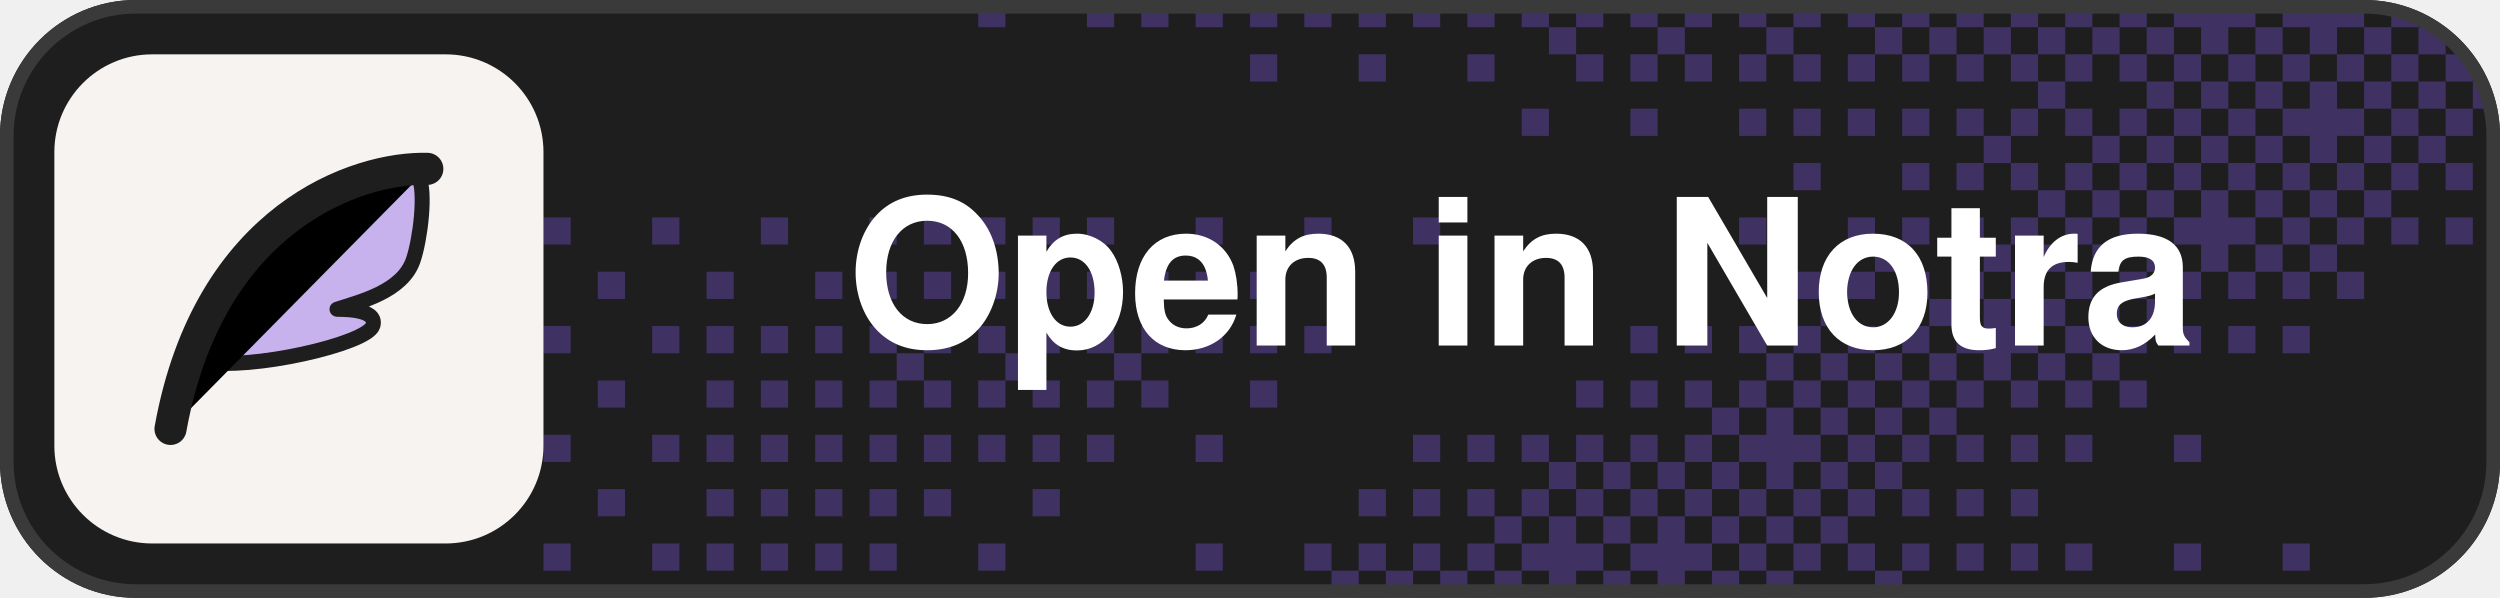
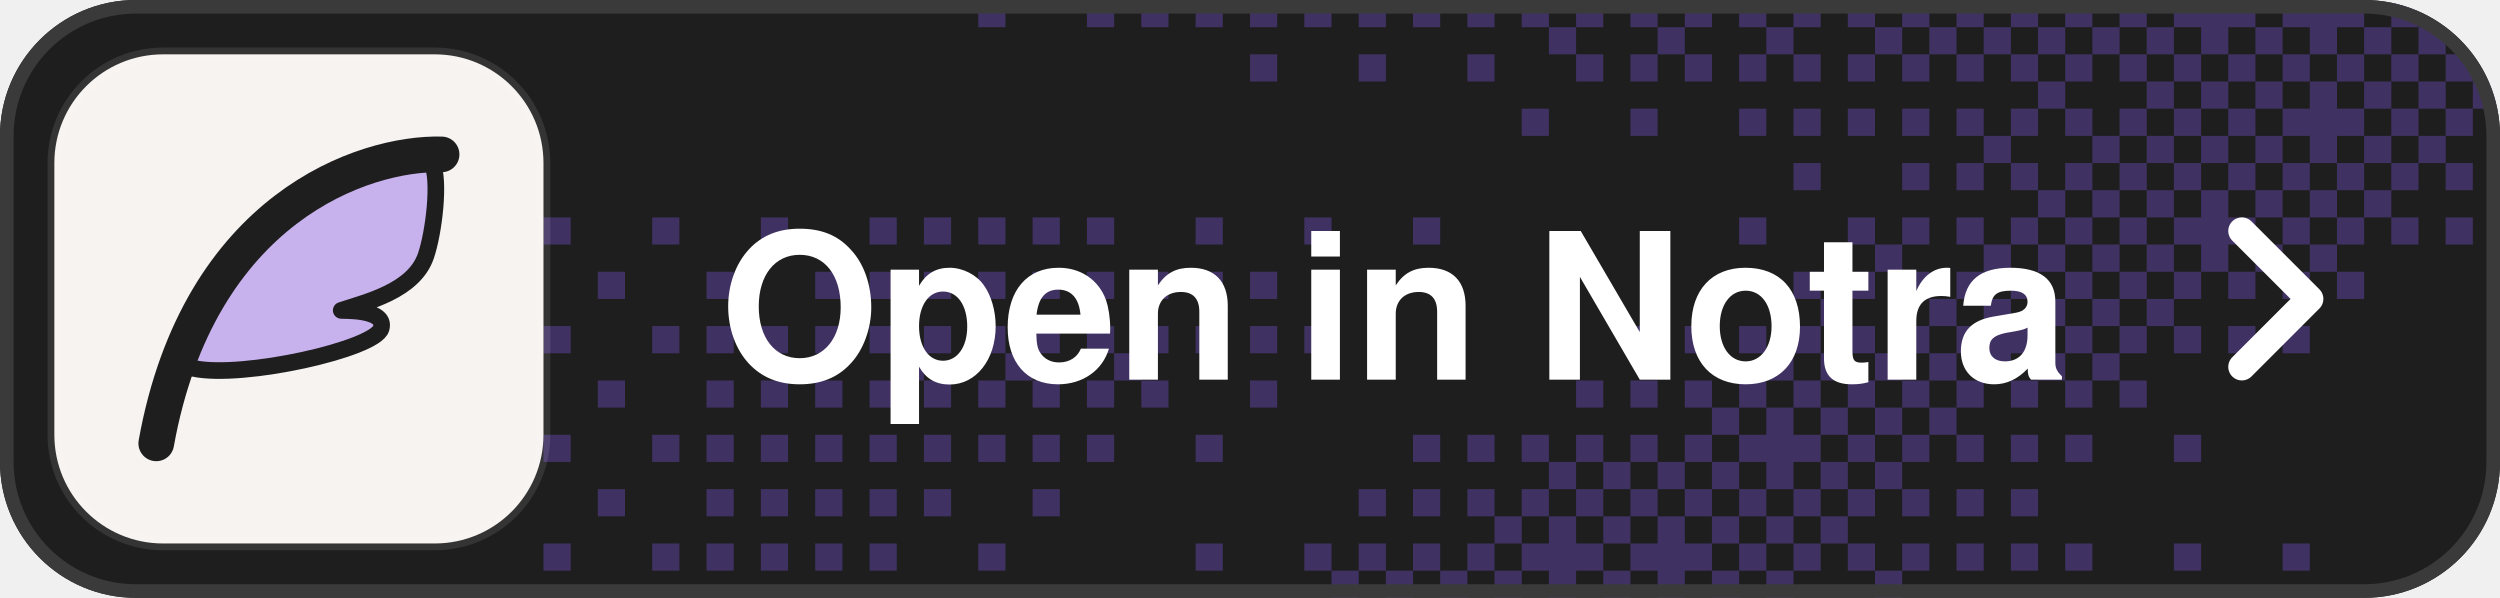
<svg xmlns="http://www.w3.org/2000/svg" width="184" height="44" viewBox="0 0 184 44" role="img" aria-label="Open in Notra">
  <defs>
    <clipPath id="c">
      <rect x="0" y="0" width="184" height="44" rx="10" />
    </clipPath>
  </defs>
  <rect x="0" y="0" width="184" height="44" rx="10" fill="#1e1e1e" />
  <path clip-path="url(#c)" fill="#8b5cf6" fill-opacity="0.32" d="M72 0h2v2h-2zM80 0h2v2h-2zM84 0h2v2h-2zM88 0h2v2h-2zM92 0h2v2h-2zM96 0h2v2h-2zM100 0h2v2h-2zM104 0h2v2h-2zM108 0h2v2h-2zM112 0h2v2h-2zM116 0h2v2h-2zM120 0h2v2h-2zM124 0h2v2h-2zM128 0h2v2h-2zM132 0h2v2h-2zM136 0h2v2h-2zM140 0h2v2h-2zM144 0h2v2h-2zM148 0h2v2h-2zM152 0h2v2h-2zM156 0h2v2h-2zM160 0h2v2h-2zM162 0h2v2h-2zM164 0h2v2h-2zM168 0h2v2h-2zM170 0h2v2h-2zM172 0h2v2h-2zM176 0h2v2h-2zM180 0h2v2h-2zM114 2h2v2h-2zM122 2h2v2h-2zM130 2h2v2h-2zM138 2h2v2h-2zM142 2h2v2h-2zM146 2h2v2h-2zM150 2h2v2h-2zM154 2h2v2h-2zM158 2h2v2h-2zM162 2h2v2h-2zM166 2h2v2h-2zM170 2h2v2h-2zM174 2h2v2h-2zM178 2h2v2h-2zM182 2h2v2h-2zM92 4h2v2h-2zM100 4h2v2h-2zM108 4h2v2h-2zM116 4h2v2h-2zM120 4h2v2h-2zM124 4h2v2h-2zM128 4h2v2h-2zM132 4h2v2h-2zM136 4h2v2h-2zM140 4h2v2h-2zM144 4h2v2h-2zM148 4h2v2h-2zM152 4h2v2h-2zM156 4h2v2h-2zM160 4h2v2h-2zM164 4h2v2h-2zM168 4h2v2h-2zM172 4h2v2h-2zM176 4h2v2h-2zM180 4h2v2h-2zM150 6h2v2h-2zM158 6h2v2h-2zM162 6h2v2h-2zM166 6h2v2h-2zM170 6h2v2h-2zM174 6h2v2h-2zM178 6h2v2h-2zM182 6h2v2h-2zM112 8h2v2h-2zM120 8h2v2h-2zM128 8h2v2h-2zM132 8h2v2h-2zM136 8h2v2h-2zM140 8h2v2h-2zM144 8h2v2h-2zM148 8h2v2h-2zM152 8h2v2h-2zM156 8h2v2h-2zM160 8h2v2h-2zM164 8h2v2h-2zM168 8h2v2h-2zM170 8h2v2h-2zM172 8h2v2h-2zM176 8h2v2h-2zM180 8h2v2h-2zM146 10h2v2h-2zM154 10h2v2h-2zM158 10h2v2h-2zM162 10h2v2h-2zM166 10h2v2h-2zM170 10h2v2h-2zM174 10h2v2h-2zM178 10h2v2h-2zM132 12h2v2h-2zM140 12h2v2h-2zM144 12h2v2h-2zM148 12h2v2h-2zM152 12h2v2h-2zM156 12h2v2h-2zM160 12h2v2h-2zM164 12h2v2h-2zM168 12h2v2h-2zM172 12h2v2h-2zM176 12h2v2h-2zM180 12h2v2h-2zM150 14h2v2h-2zM154 14h2v2h-2zM158 14h2v2h-2zM162 14h2v2h-2zM166 14h2v2h-2zM170 14h2v2h-2zM174 14h2v2h-2zM40 16h2v2h-2zM48 16h2v2h-2zM56 16h2v2h-2zM64 16h2v2h-2zM68 16h2v2h-2zM72 16h2v2h-2zM76 16h2v2h-2zM80 16h2v2h-2zM88 16h2v2h-2zM96 16h2v2h-2zM104 16h2v2h-2zM128 16h2v2h-2zM136 16h2v2h-2zM140 16h2v2h-2zM144 16h2v2h-2zM148 16h2v2h-2zM152 16h2v2h-2zM156 16h2v2h-2zM160 16h2v2h-2zM162 16h2v2h-2zM164 16h2v2h-2zM168 16h2v2h-2zM172 16h2v2h-2zM176 16h2v2h-2zM180 16h2v2h-2zM138 18h2v2h-2zM146 18h2v2h-2zM150 18h2v2h-2zM154 18h2v2h-2zM158 18h2v2h-2zM162 18h2v2h-2zM166 18h2v2h-2zM170 18h2v2h-2zM44 20h2v2h-2zM52 20h2v2h-2zM60 20h2v2h-2zM64 20h2v2h-2zM68 20h2v2h-2zM72 20h2v2h-2zM76 20h2v2h-2zM80 20h2v2h-2zM84 20h2v2h-2zM88 20h2v2h-2zM92 20h2v2h-2zM132 20h2v2h-2zM136 20h2v2h-2zM140 20h2v2h-2zM144 20h2v2h-2zM148 20h2v2h-2zM152 20h2v2h-2zM156 20h2v2h-2zM160 20h2v2h-2zM164 20h2v2h-2zM168 20h2v2h-2zM172 20h2v2h-2zM134 22h2v2h-2zM142 22h2v2h-2zM146 22h2v2h-2zM150 22h2v2h-2zM154 22h2v2h-2zM158 22h2v2h-2zM40 24h2v2h-2zM48 24h2v2h-2zM52 24h2v2h-2zM56 24h2v2h-2zM60 24h2v2h-2zM64 24h2v2h-2zM68 24h2v2h-2zM72 24h2v2h-2zM76 24h2v2h-2zM80 24h2v2h-2zM84 24h2v2h-2zM88 24h2v2h-2zM92 24h2v2h-2zM96 24h2v2h-2zM120 24h2v2h-2zM124 24h2v2h-2zM128 24h2v2h-2zM132 24h2v2h-2zM136 24h2v2h-2zM140 24h2v2h-2zM144 24h2v2h-2zM146 24h2v2h-2zM148 24h2v2h-2zM152 24h2v2h-2zM156 24h2v2h-2zM160 24h2v2h-2zM164 24h2v2h-2zM168 24h2v2h-2zM66 26h2v2h-2zM74 26h2v2h-2zM82 26h2v2h-2zM130 26h2v2h-2zM134 26h2v2h-2zM138 26h2v2h-2zM142 26h2v2h-2zM146 26h2v2h-2zM150 26h2v2h-2zM154 26h2v2h-2zM44 28h2v2h-2zM52 28h2v2h-2zM56 28h2v2h-2zM60 28h2v2h-2zM64 28h2v2h-2zM68 28h2v2h-2zM72 28h2v2h-2zM76 28h2v2h-2zM80 28h2v2h-2zM84 28h2v2h-2zM92 28h2v2h-2zM116 28h2v2h-2zM120 28h2v2h-2zM124 28h2v2h-2zM128 28h2v2h-2zM132 28h2v2h-2zM136 28h2v2h-2zM140 28h2v2h-2zM144 28h2v2h-2zM148 28h2v2h-2zM152 28h2v2h-2zM156 28h2v2h-2zM126 30h2v2h-2zM130 30h2v2h-2zM134 30h2v2h-2zM138 30h2v2h-2zM142 30h2v2h-2zM40 32h2v2h-2zM48 32h2v2h-2zM52 32h2v2h-2zM56 32h2v2h-2zM60 32h2v2h-2zM64 32h2v2h-2zM68 32h2v2h-2zM72 32h2v2h-2zM76 32h2v2h-2zM80 32h2v2h-2zM88 32h2v2h-2zM104 32h2v2h-2zM108 32h2v2h-2zM112 32h2v2h-2zM116 32h2v2h-2zM120 32h2v2h-2zM124 32h2v2h-2zM128 32h2v2h-2zM130 32h2v2h-2zM132 32h2v2h-2zM136 32h2v2h-2zM140 32h2v2h-2zM144 32h2v2h-2zM148 32h2v2h-2zM152 32h2v2h-2zM160 32h2v2h-2zM114 34h2v2h-2zM118 34h2v2h-2zM122 34h2v2h-2zM126 34h2v2h-2zM130 34h2v2h-2zM134 34h2v2h-2zM138 34h2v2h-2zM44 36h2v2h-2zM52 36h2v2h-2zM56 36h2v2h-2zM60 36h2v2h-2zM64 36h2v2h-2zM68 36h2v2h-2zM76 36h2v2h-2zM100 36h2v2h-2zM104 36h2v2h-2zM108 36h2v2h-2zM112 36h2v2h-2zM116 36h2v2h-2zM120 36h2v2h-2zM124 36h2v2h-2zM128 36h2v2h-2zM132 36h2v2h-2zM136 36h2v2h-2zM140 36h2v2h-2zM144 36h2v2h-2zM148 36h2v2h-2zM110 38h2v2h-2zM114 38h2v2h-2zM118 38h2v2h-2zM122 38h2v2h-2zM126 38h2v2h-2zM130 38h2v2h-2zM134 38h2v2h-2zM40 40h2v2h-2zM48 40h2v2h-2zM52 40h2v2h-2zM56 40h2v2h-2zM60 40h2v2h-2zM64 40h2v2h-2zM72 40h2v2h-2zM88 40h2v2h-2zM96 40h2v2h-2zM100 40h2v2h-2zM104 40h2v2h-2zM108 40h2v2h-2zM112 40h2v2h-2zM114 40h2v2h-2zM116 40h2v2h-2zM120 40h2v2h-2zM122 40h2v2h-2zM124 40h2v2h-2zM128 40h2v2h-2zM132 40h2v2h-2zM136 40h2v2h-2zM140 40h2v2h-2zM144 40h2v2h-2zM148 40h2v2h-2zM152 40h2v2h-2zM160 40h2v2h-2zM168 40h2v2h-2zM98 42h2v2h-2zM102 42h2v2h-2zM106 42h2v2h-2zM110 42h2v2h-2zM114 42h2v2h-2zM118 42h2v2h-2zM122 42h2v2h-2zM126 42h2v2h-2zM130 42h2v2h-2zM138 42h2v2h-2z" />
  <rect x="0.5" y="0.5" width="183" height="43" rx="9.5" fill="none" stroke="#3a3a3a" />
-   <svg x="4" y="4" width="36" height="36" viewBox="0 0 800 800">
-     <rect width="800" height="800" rx="160" fill="#f6f3f1" />
-     <g transform="translate(120 120) scale(0.7)">
-       <path d="M572.881 462.223c-12.712 43.22-290.678 105.932-394.068 83.898l-48.305-10.169 48.305-78.814 68.644-104.237 73.729-106.78 251.695-127.119 78.814-22.881 17.796 17.796h10.17c17.796 35.593 3.945 147.458-12.712 195.763-25.424 73.729-124.576 96.61-177.966 114.407-4.064 1.355 96.61-5.085 83.898 38.136Z" fill="#c8b2ee" stroke="#1e1e1e" stroke-width="35" stroke-linecap="round" />
-       <path d="M700 96.111c-162.712-4.237-510.508 111.356-600 607.627" stroke="#1e1e1e" stroke-width="75" stroke-linecap="round" />
-     </g>
+   <rect x="4" y="4" width="36" height="36" rx="8" fill="#f6f3f1" stroke="#ffffff" stroke-opacity="0.1" />
+   <svg x="8" y="8" width="28" height="28" viewBox="0 0 800 800" fill="none">
+     <path d="M572.881 462.223c-12.712 43.22-290.678 105.932-394.068 83.898l-48.305-10.169 48.305-78.814 68.644-104.237 73.729-106.78 251.695-127.119 78.814-22.881 17.796 17.796h10.17c17.796 35.593 3.945 147.458-12.712 195.763-25.424 73.729-124.576 96.61-177.966 114.407-4.064 1.355 96.61-5.085 83.898 38.136Z" fill="#c8b2ee" stroke="#1e1e1e" stroke-width="35" stroke-linecap="round" />
+     <path d="M700 96.111c-162.712-4.237-510.508 111.356-600 607.627" stroke="#1e1e1e" stroke-width="75" stroke-linecap="round" />
  </svg>
-   <text x="112" y="22" text-anchor="middle" dominant-baseline="central" font-family="-apple-system, BlinkMacSystemFont, 'Segoe UI', Helvetica, Arial, sans-serif" font-size="15" font-weight="600" fill="#ffffff">Open in Notra</text>
+   <text x="53" y="22.7" text-anchor="start" dominant-baseline="middle" font-family="-apple-system, BlinkMacSystemFont, 'Segoe UI', Helvetica, Arial, sans-serif" font-size="15" font-weight="600" fill="#ffffff">Open in Notra</text>
+   <path d="m165 17 5 5-5 5" fill="none" stroke="#ffffff" stroke-width="2" stroke-linecap="round" stroke-linejoin="round" />
</svg>
